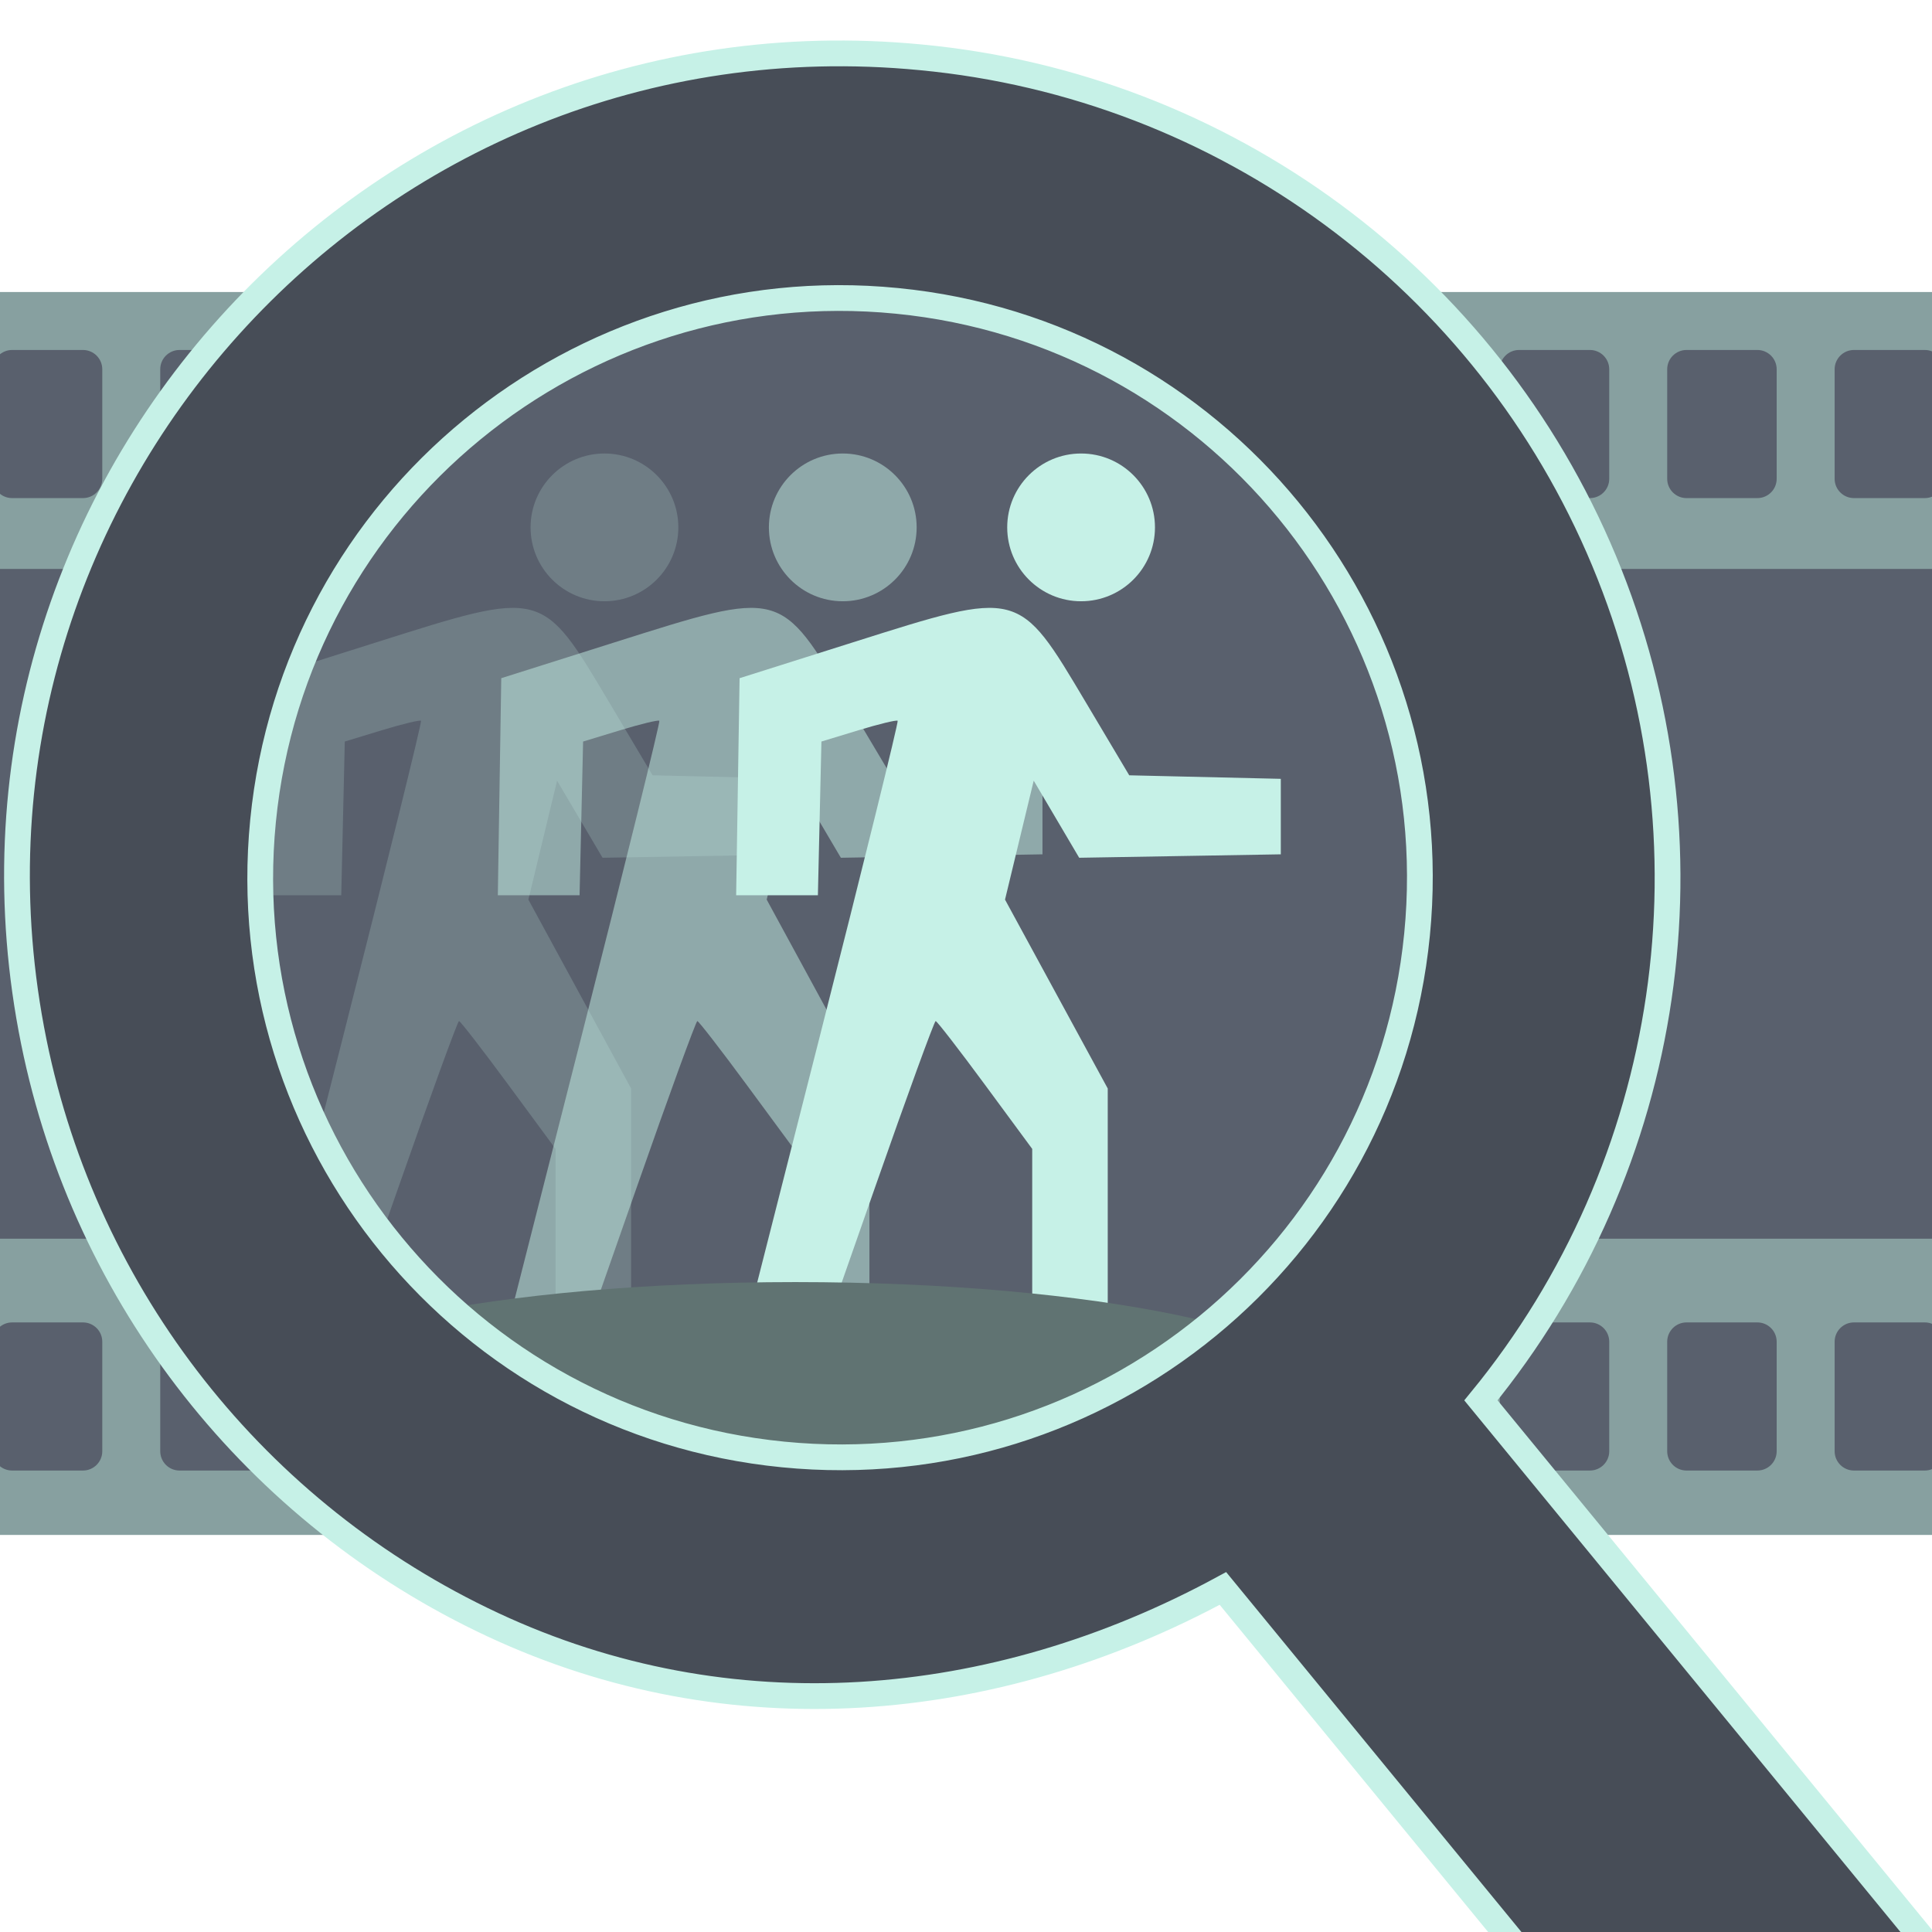
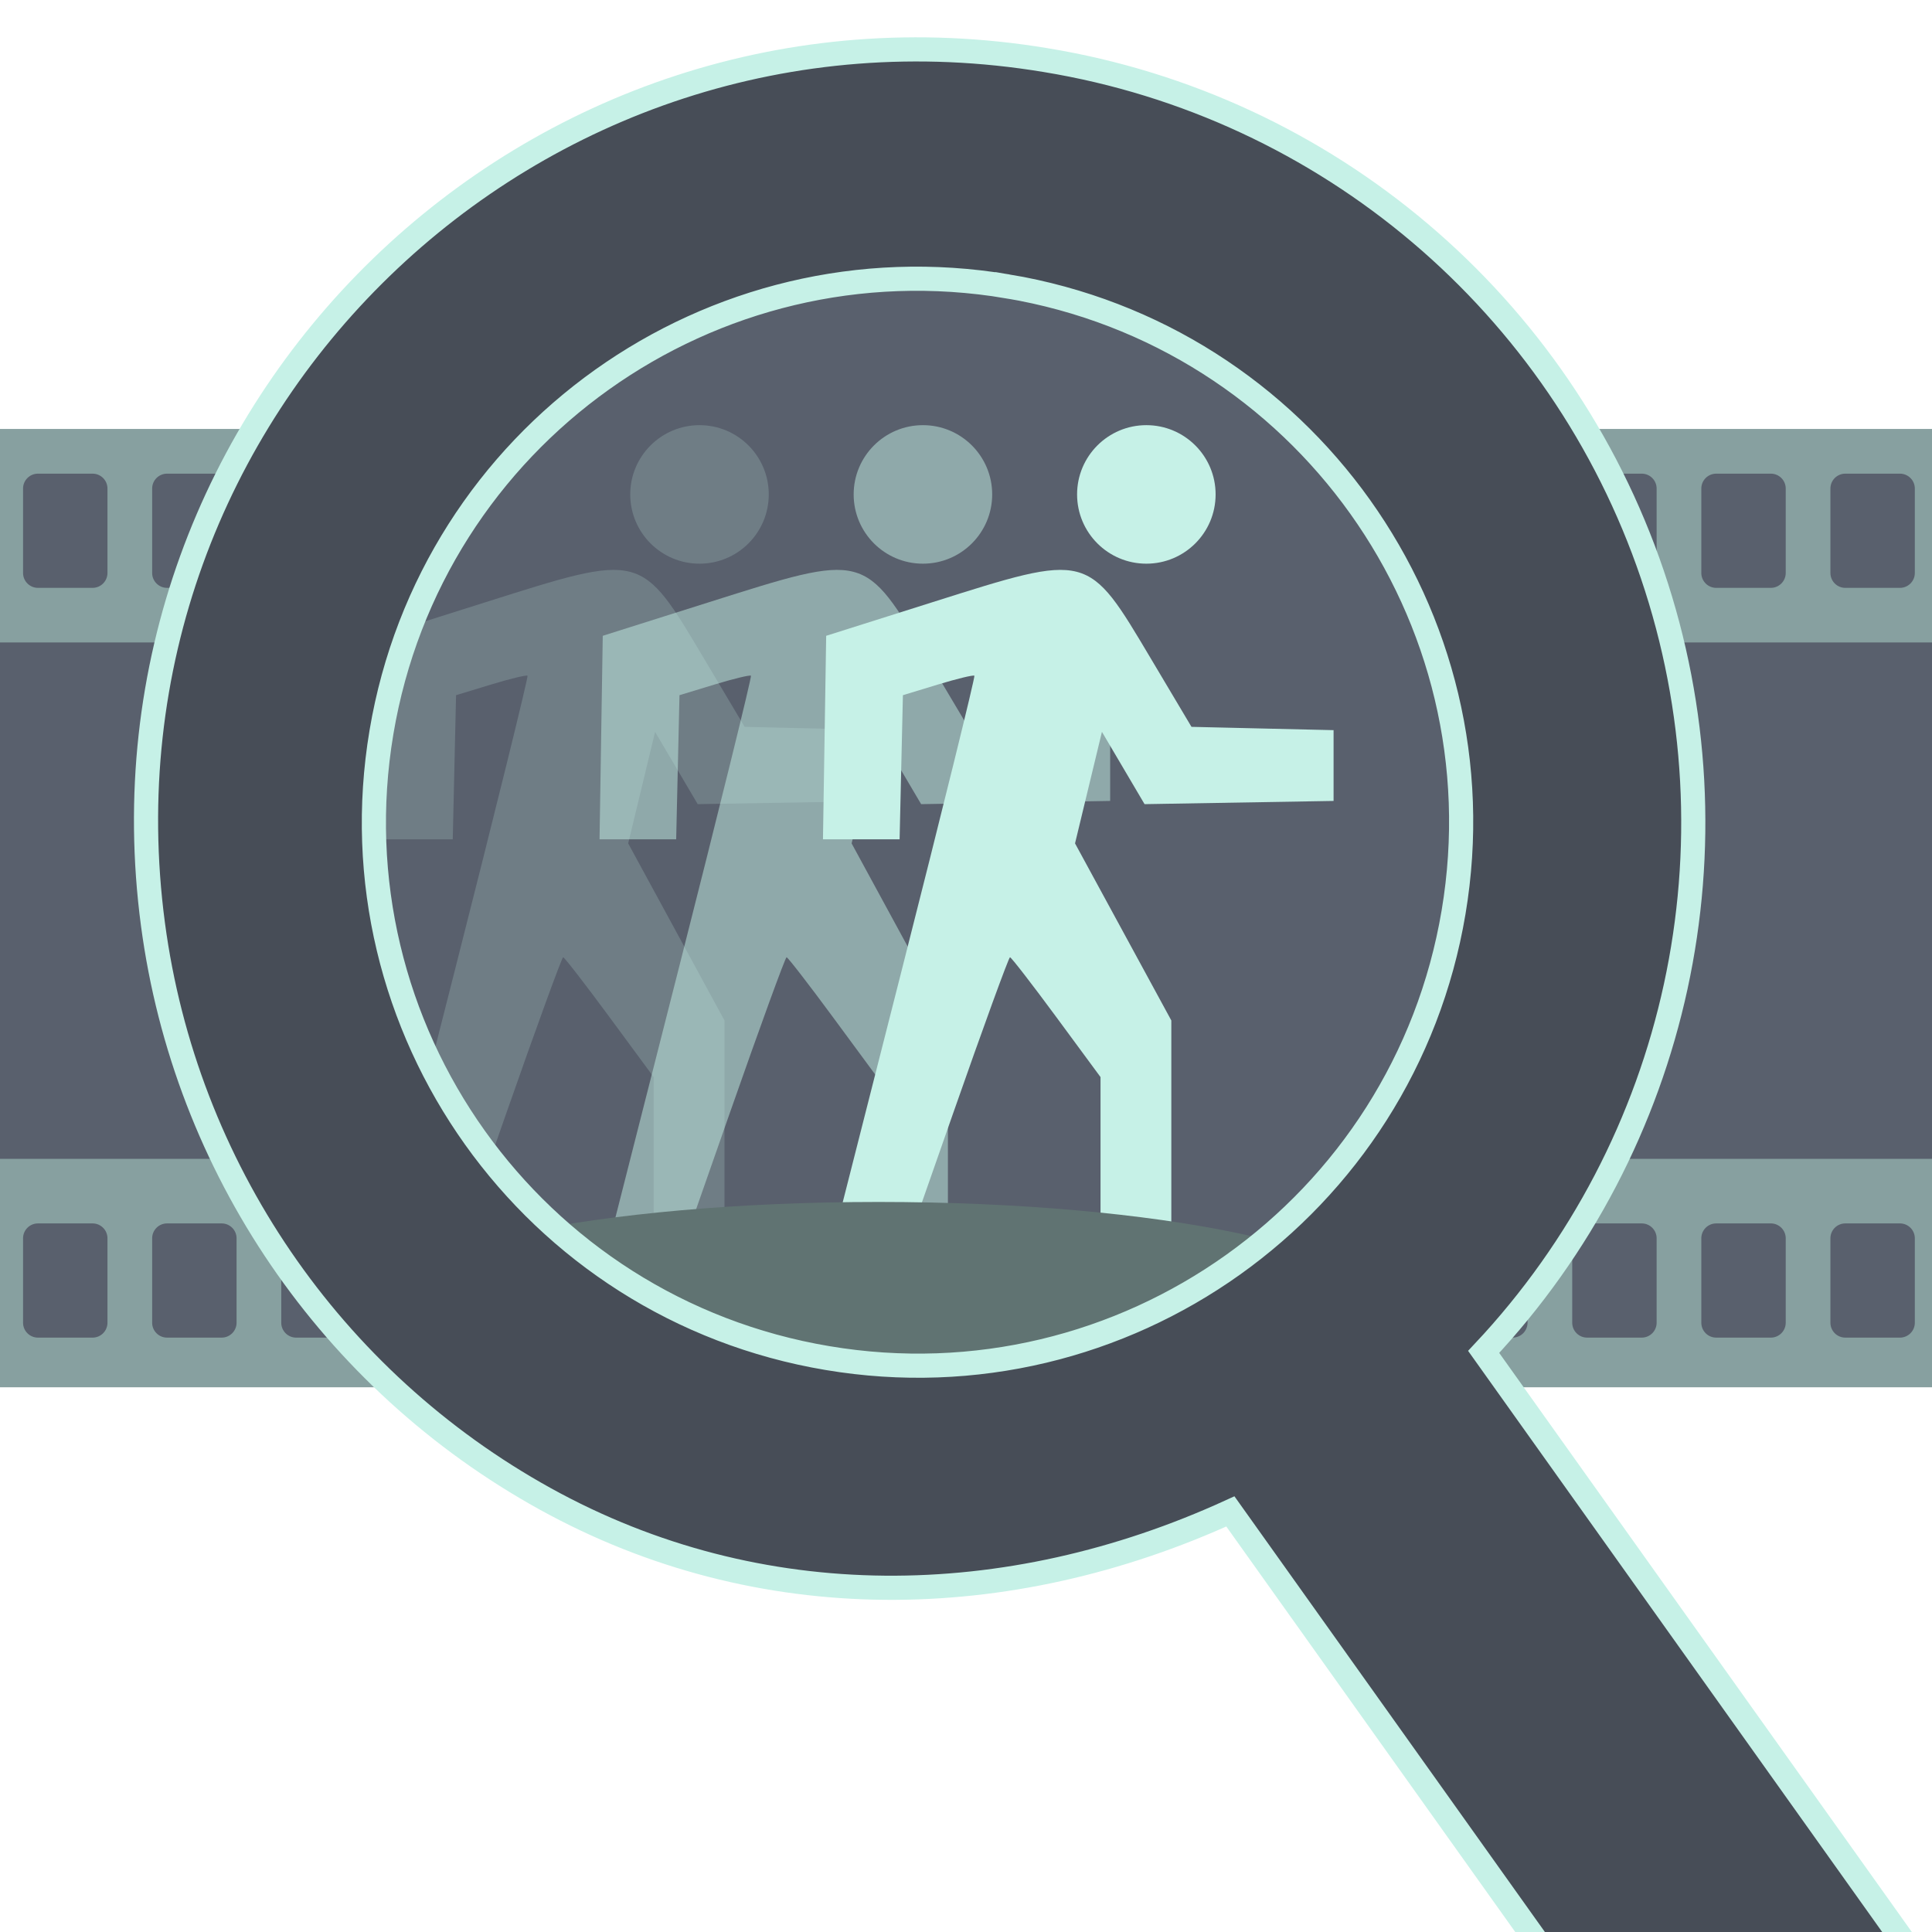
- <svg xmlns="http://www.w3.org/2000/svg" viewBox="0 0 300 300" version="1.1" id="svg49" width="300" height="300">
+ <svg xmlns="http://www.w3.org/2000/svg" viewBox="0 0 320 320" version="1.1" id="svg49" width="320" height="320">
  <defs id="defs1">
    <clipPath id="filmstrip-clip">
      <path fill-rule="evenodd" d="M 0,0 H 500 V 500 H 0 Z m 243,88 a 95,95 0 1 0 0,190 95,95 0 1 0 0,-190 z" id="path1" />
    </clipPath>
  </defs>
-   <rect width="179.469" height="175.228" fill="#59606d" id="rect1" x="41.179" y="46.656" style="display:inline;stroke-width:0.355" />
-   <g clip-path="url(#filmstrip-clip)" id="g44" style="display:inline" transform="translate(-112.1184,-46.65572)">
-     <rect x="0" y="92" width="500" height="193" fill="#87a0a0" id="rect2" style="display:inline" />
-     <g fill="#59606d" id="g21" style="display:inline">
+   <rect width="179.469" height="175.228" fill="#59606d" id="rect1" x="63.179" y="46.656" style="display:inline;stroke-width:0.355" />
+   <g clip-path="url(#filmstrip-clip)" id="g44" style="display:inline" transform="translate(-90.11837,-46.65572)">
+     <rect x="45.416" y="117.707" width="411.202" height="158.724" fill="#87a0a0" id="rect2" style="display:inline;stroke-width:0.822" />
+     <g fill="#59606d" id="g21" style="display:inline" transform="matrix(0.8224046,0,0,0.8224046,45.4156,42.04572)">
      <rect x="7" y="101" width="17" height="23" rx="3" id="rect3" />
      <rect x="33" y="101" width="17" height="23" rx="3" id="rect4" />
      <rect x="59" y="101" width="17" height="23" rx="3" id="rect5" />
      <rect x="85" y="101" width="17" height="23" rx="3" id="rect6" />
      <rect x="111" y="101" width="17" height="23" rx="3" id="rect7" />
      <rect x="137" y="101" width="17" height="23" rx="3" id="rect8" />
      <rect x="163" y="101" width="17" height="23" rx="3" id="rect9" />
      <rect x="189" y="101" width="17" height="23" rx="3" id="rect10" />
      <rect x="215" y="101" width="17" height="23" rx="3" id="rect11" />
      <rect x="241" y="101" width="17" height="23" rx="3" id="rect12" />
      <rect x="267" y="101" width="17" height="23" rx="3" id="rect13" />
      <rect x="293" y="101" width="17" height="23" rx="3" id="rect14" />
      <rect x="319" y="101" width="17" height="23" rx="3" id="rect15" />
      <rect x="345" y="101" width="17" height="23" rx="3" id="rect16" />
      <rect x="371" y="101" width="17" height="23" rx="3" id="rect17" />
      <rect x="397" y="101" width="17" height="23" rx="3" id="rect18" />
      <rect x="423" y="101" width="17" height="23" rx="3" id="rect19" />
      <rect x="449" y="101" width="17" height="23" rx="3" id="rect20" />
      <rect x="475" y="101" width="17" height="23" rx="3" id="rect21" />
    </g>
-     <rect x="0" y="135" width="12" height="104" fill="#59606d" id="rect22" style="display:inline" />
-     <rect x="26" y="135" width="445" height="104" fill="#59606d" id="rect23" style="display:inline" />
-     <rect x="485" y="135" width="15" height="104" fill="#59606d" id="rect24" />
-     <g fill="#59606d" id="g43" style="display:inline">
+     <rect x="45.416" y="153.07" width="9.869" height="85.53" fill="#59606d" id="rect22" style="display:inline;stroke-width:0.822" />
+     <rect x="66.798" y="153.07" width="365.97" height="85.53" fill="#59606d" id="rect23" style="display:inline;stroke-width:0.822" />
+     <rect x="444.282" y="153.07" width="12.336" height="85.53" fill="#59606d" id="rect24" style="stroke-width:0.822" />
+     <g fill="#59606d" id="g43" style="display:inline" transform="matrix(0.8224046,0,0,0.8224046,45.4156,42.04572)">
      <rect x="7" y="252" width="17" height="23" rx="3" id="rect25" />
      <rect x="33" y="252" width="17" height="23" rx="3" id="rect26" />
      <rect x="59" y="252" width="17" height="23" rx="3" id="rect27" />
      <rect x="85" y="252" width="17" height="23" rx="3" id="rect28" />
      <rect x="111" y="252" width="17" height="23" rx="3" id="rect29" />
      <rect x="137" y="252" width="17" height="23" rx="3" id="rect30" />
      <rect x="163" y="252" width="17" height="23" rx="3" id="rect31" />
      <rect x="189" y="252" width="17" height="23" rx="3" id="rect32" />
      <rect x="215" y="252" width="17" height="23" rx="3" id="rect33" />
      <rect x="241" y="252" width="17" height="23" rx="3" id="rect34" />
      <rect x="267" y="252" width="17" height="23" rx="3" id="rect35" />
      <rect x="293" y="252" width="17" height="23" rx="3" id="rect36" />
      <rect x="319" y="252" width="17" height="23" rx="3" id="rect37" />
      <rect x="345" y="252" width="17" height="23" rx="3" id="rect38" />
      <rect x="371" y="252" width="17" height="23" rx="3" id="rect39" />
      <rect x="397" y="252" width="17" height="23" rx="3" id="rect40" />
      <rect x="423" y="252" width="17" height="23" rx="3" id="rect41" />
      <rect x="449" y="252" width="17" height="23" rx="3" id="rect42" />
      <rect x="475" y="252" width="17" height="23" rx="3" id="rect43" />
    </g>
  </g>
-   <g id="magnifying-glass" style="display:inline" transform="translate(-112.1184,-46.65572)">
+   <g id="magnifying-glass" style="display:inline" transform="translate(-90.11837,-46.65572)">
    <g id="walking-figure-blur4" transform="matrix(3.700609,0,0,3.700609,-149.2807,-197.1064)" opacity="0.2">
      <path fill="#c6f1e7" d="m 85.011,109.453 c 1.854,-7.292 3.335,-13.295 3.292,-13.338 -0.043,-0.043 -0.781,0.135 -1.639,0.396 l -1.56,0.475 -0.074,3.225 -0.074,3.225 h -1.715 -1.715 l 0.072,-4.554 0.072,-4.554 4.753,-1.503 c 7.036,-2.225 6.939,-2.25 9.789,2.539 l 1.808,3.039 3.18,0.074 3.18,0.074 v 1.584 1.584 l -4.23,0.072 -4.23,0.072 -0.954,-1.618 -0.954,-1.618 -0.602,2.496 -0.602,2.496 2.155,3.963 2.155,3.963 v 5.583 5.583 H 95.534 93.949 v -4.316 -4.316 l -1.976,-2.682 c -1.087,-1.475 -2.021,-2.682 -2.076,-2.682 -0.055,0 -1.203,3.149 -2.55,6.998 l -2.451,6.998 h -1.628 -1.628 z" id="path45" />
      <circle cx="96" cy="88" r="3.1" fill="#c6f1e7" id="circle45" />
    </g>
    <g id="walking-figure-blur3" transform="matrix(3.700609,0,0,3.700609,-122.7776,-197.1064)" opacity="0.35" />
    <g id="walking-figure-blur2" transform="matrix(3.700609,0,0,3.700609,-112.2746,-197.1064)" opacity="0.5">
      <path fill="#c6f1e7" d="m 85.011,109.453 c 1.854,-7.292 3.335,-13.295 3.292,-13.338 -0.043,-0.043 -0.781,0.135 -1.639,0.396 l -1.56,0.475 -0.074,3.225 -0.074,3.225 h -1.715 -1.715 l 0.072,-4.554 0.072,-4.554 4.753,-1.503 c 7.036,-2.225 6.939,-2.25 9.789,2.539 l 1.808,3.039 3.18,0.074 3.18,0.074 v 1.584 1.584 l -4.23,0.072 -4.23,0.072 -0.954,-1.618 -0.954,-1.618 -0.602,2.496 -0.602,2.496 2.155,3.963 2.155,3.963 v 5.583 5.583 H 95.534 93.949 v -4.316 -4.316 l -1.976,-2.682 c -1.087,-1.475 -2.021,-2.682 -2.076,-2.682 -0.055,0 -1.203,3.149 -2.55,6.998 l -2.451,6.998 h -1.628 -1.628 z" id="path47" />
      <circle cx="96" cy="88" r="3.1" fill="#c6f1e7" id="circle47" />
    </g>
    <g id="walking-figure" transform="matrix(3.700609,0,0,3.700609,-75.26849,-197.1064)">
      <path fill="#c6f1e7" d="m 85.011,109.453 c 1.854,-7.292 3.335,-13.295 3.292,-13.338 -0.043,-0.043 -0.781,0.135 -1.639,0.396 l -1.56,0.475 -0.074,3.225 -0.074,3.225 h -1.715 -1.715 l 0.072,-4.554 0.072,-4.554 4.753,-1.503 c 7.036,-2.225 6.939,-2.25 9.789,2.539 l 1.808,3.039 3.18,0.074 3.18,0.074 v 1.584 1.584 l -4.23,0.072 -4.23,0.072 -0.954,-1.618 -0.954,-1.618 -0.602,2.496 -0.602,2.496 2.155,3.963 2.155,3.963 v 5.583 5.583 H 95.534 93.949 v -4.316 -4.316 l -1.976,-2.682 c -1.087,-1.475 -2.021,-2.682 -2.076,-2.682 -0.055,0 -1.203,3.149 -2.55,6.998 l -2.451,6.998 h -1.628 -1.628 z" id="path49" />
      <circle cx="96" cy="88" r="3.1" fill="#c6f1e7" id="circle49" />
    </g>
    <ellipse cx="235.622" cy="263.307" rx="84.032" ry="17.57" fill="#607372" id="ellipse44" style="stroke-width:1.326" />
  </g>
-   <path fill-rule="nonzero" fill="#474d57" stroke="#c6f1e7" stroke-width="4" d="m 143.007,8.903 c 47.084,4.459 87.872,34.519 106.073,78.171 18.201,43.653 10.847,93.784 -19.123,130.371 l 93.289,113.706 c 6.452,10.638 4.1,24.401 -5.519,32.292 -9.618,7.891 -23.576,7.509 -32.748,-0.896 l -95.084,-115.893 c -35.672,19.336 -76.606,22.801 -113.37,5.63 C 39.762,235.113 13.317,201.528 5.249,161.762 -11.855,77.466 57.391,0.628 143.007,8.903 Z M 139.277,46.72 C 89.801,41.823 45.728,77.971 40.848,127.448 c -4.88,49.477 31.282,93.539 80.761,98.402 49.476,4.897 93.549,-31.251 98.429,-80.728 4.88,-49.477 -31.282,-93.539 -80.761,-98.402 z" id="path44" />
+   <path fill-rule="nonzero" fill="#474d57" stroke="#c6f1e7" stroke-width="4" d="m 173.158,9.95 c 46.672,7.648 85.325,40.408 100.518,85.196 15.193,44.788 4.451,94.304 -27.935,128.77 l 85.35,119.781 c 5.714,11.051 2.433,24.623 -7.7,31.842 -10.132,7.22 -24.031,5.89 -32.611,-3.119 L 203.789,250.337 C 166.885,267.205 125.811,267.881 90.298,248.252 54.786,228.624 30.683,193.32 25.335,153.098 13.997,67.834 88.302,-4.122 173.158,9.95 Z M 166.868,47.426 C 117.839,39.18 71.412,72.25 63.182,121.281 c -8.23,49.031 24.856,95.448 73.89,103.661 49.029,8.246 95.456,-24.824 103.686,-73.856 8.23,-49.031 -24.856,-95.448 -73.89,-103.661 z" id="path44" />
</svg>
